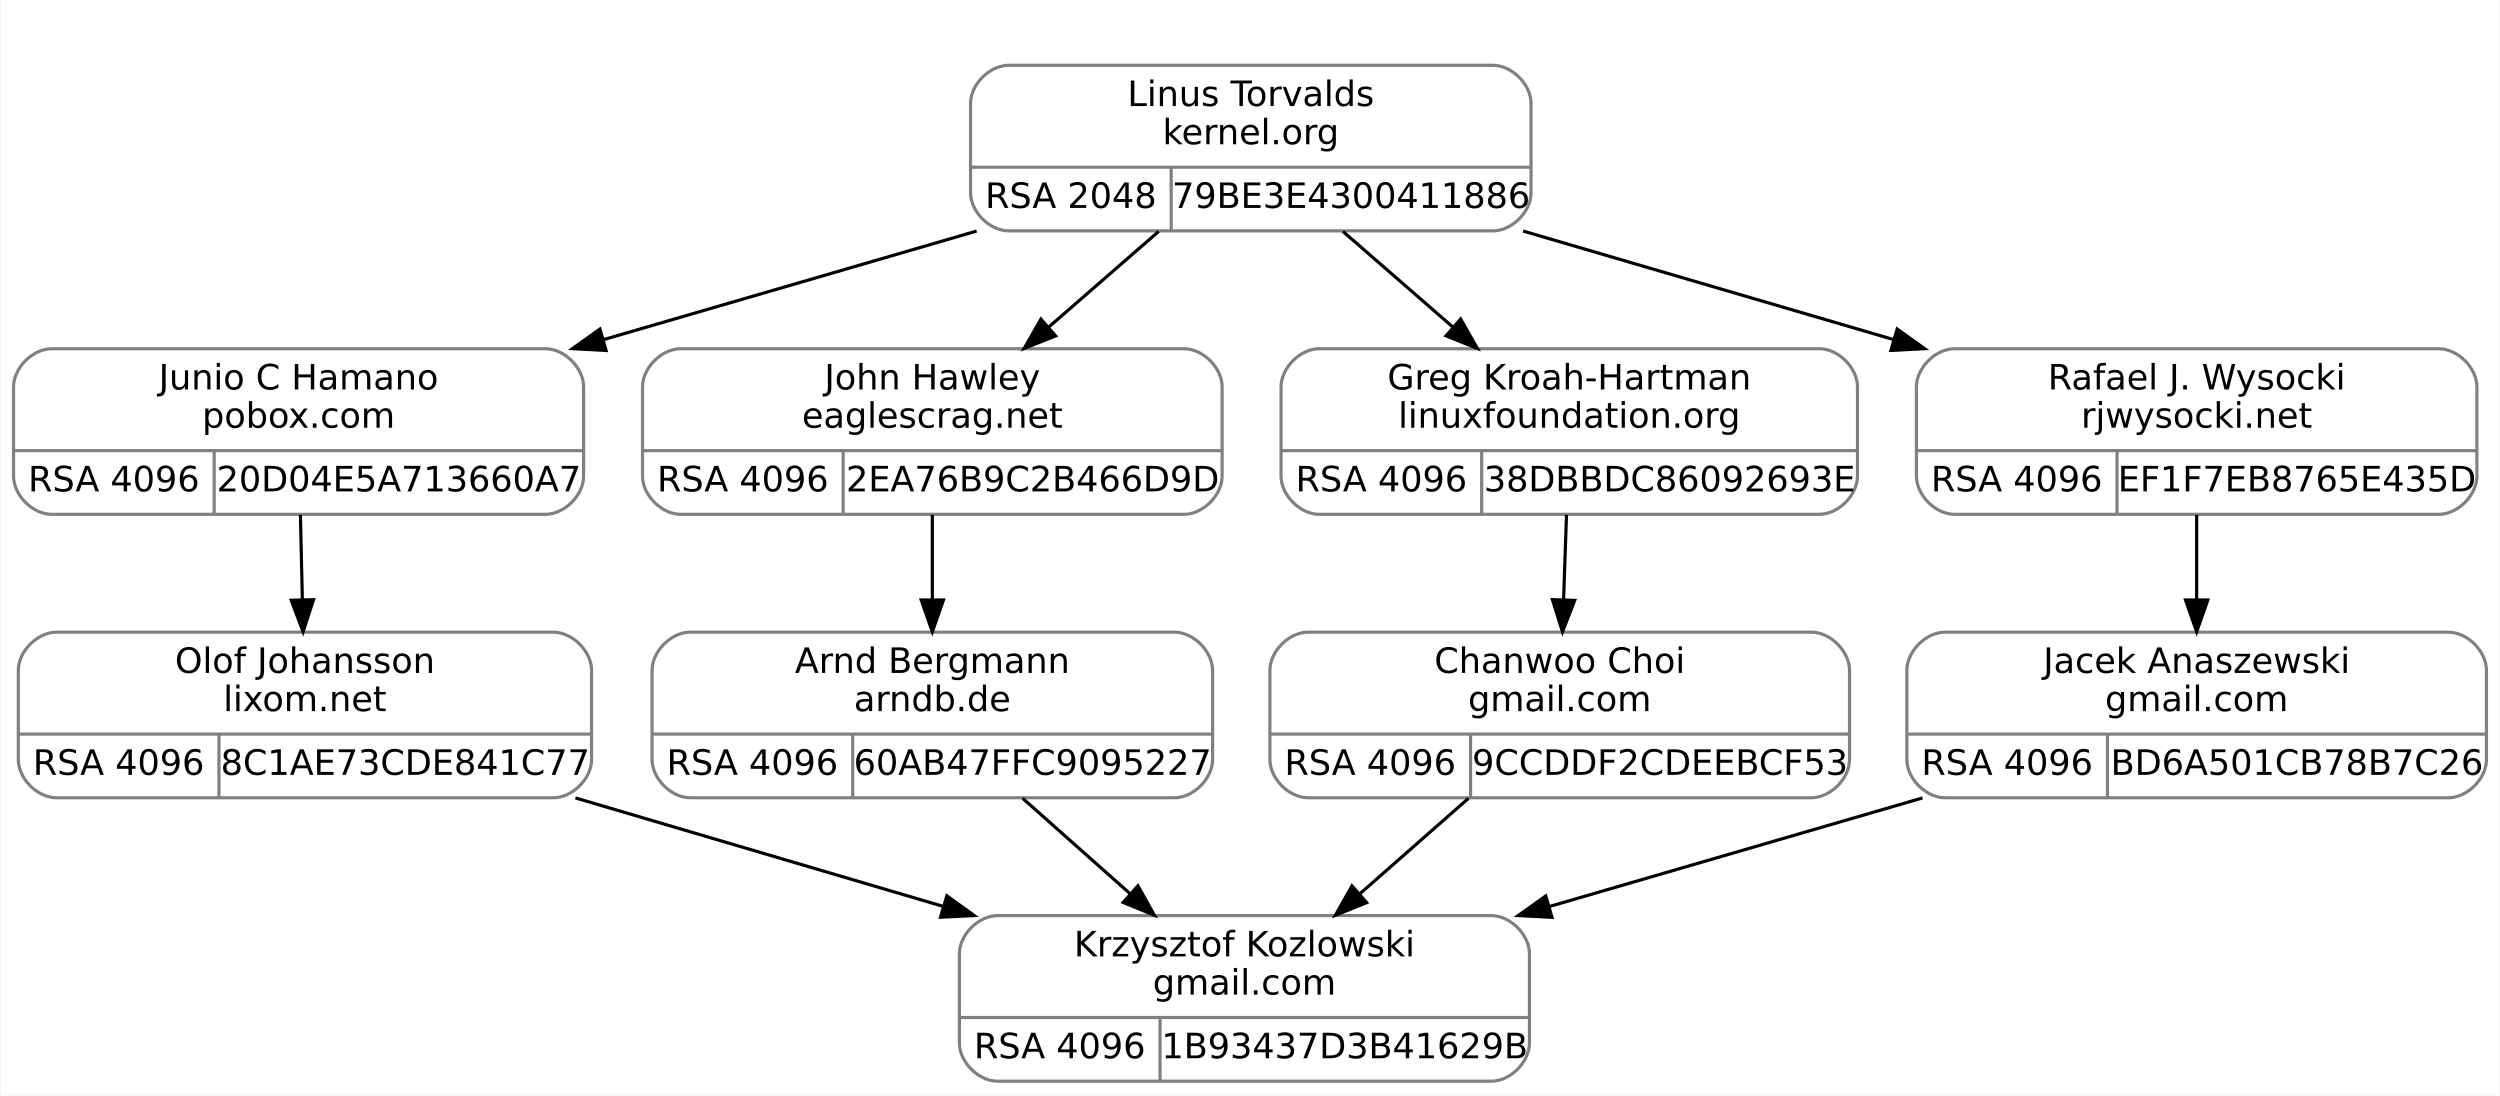
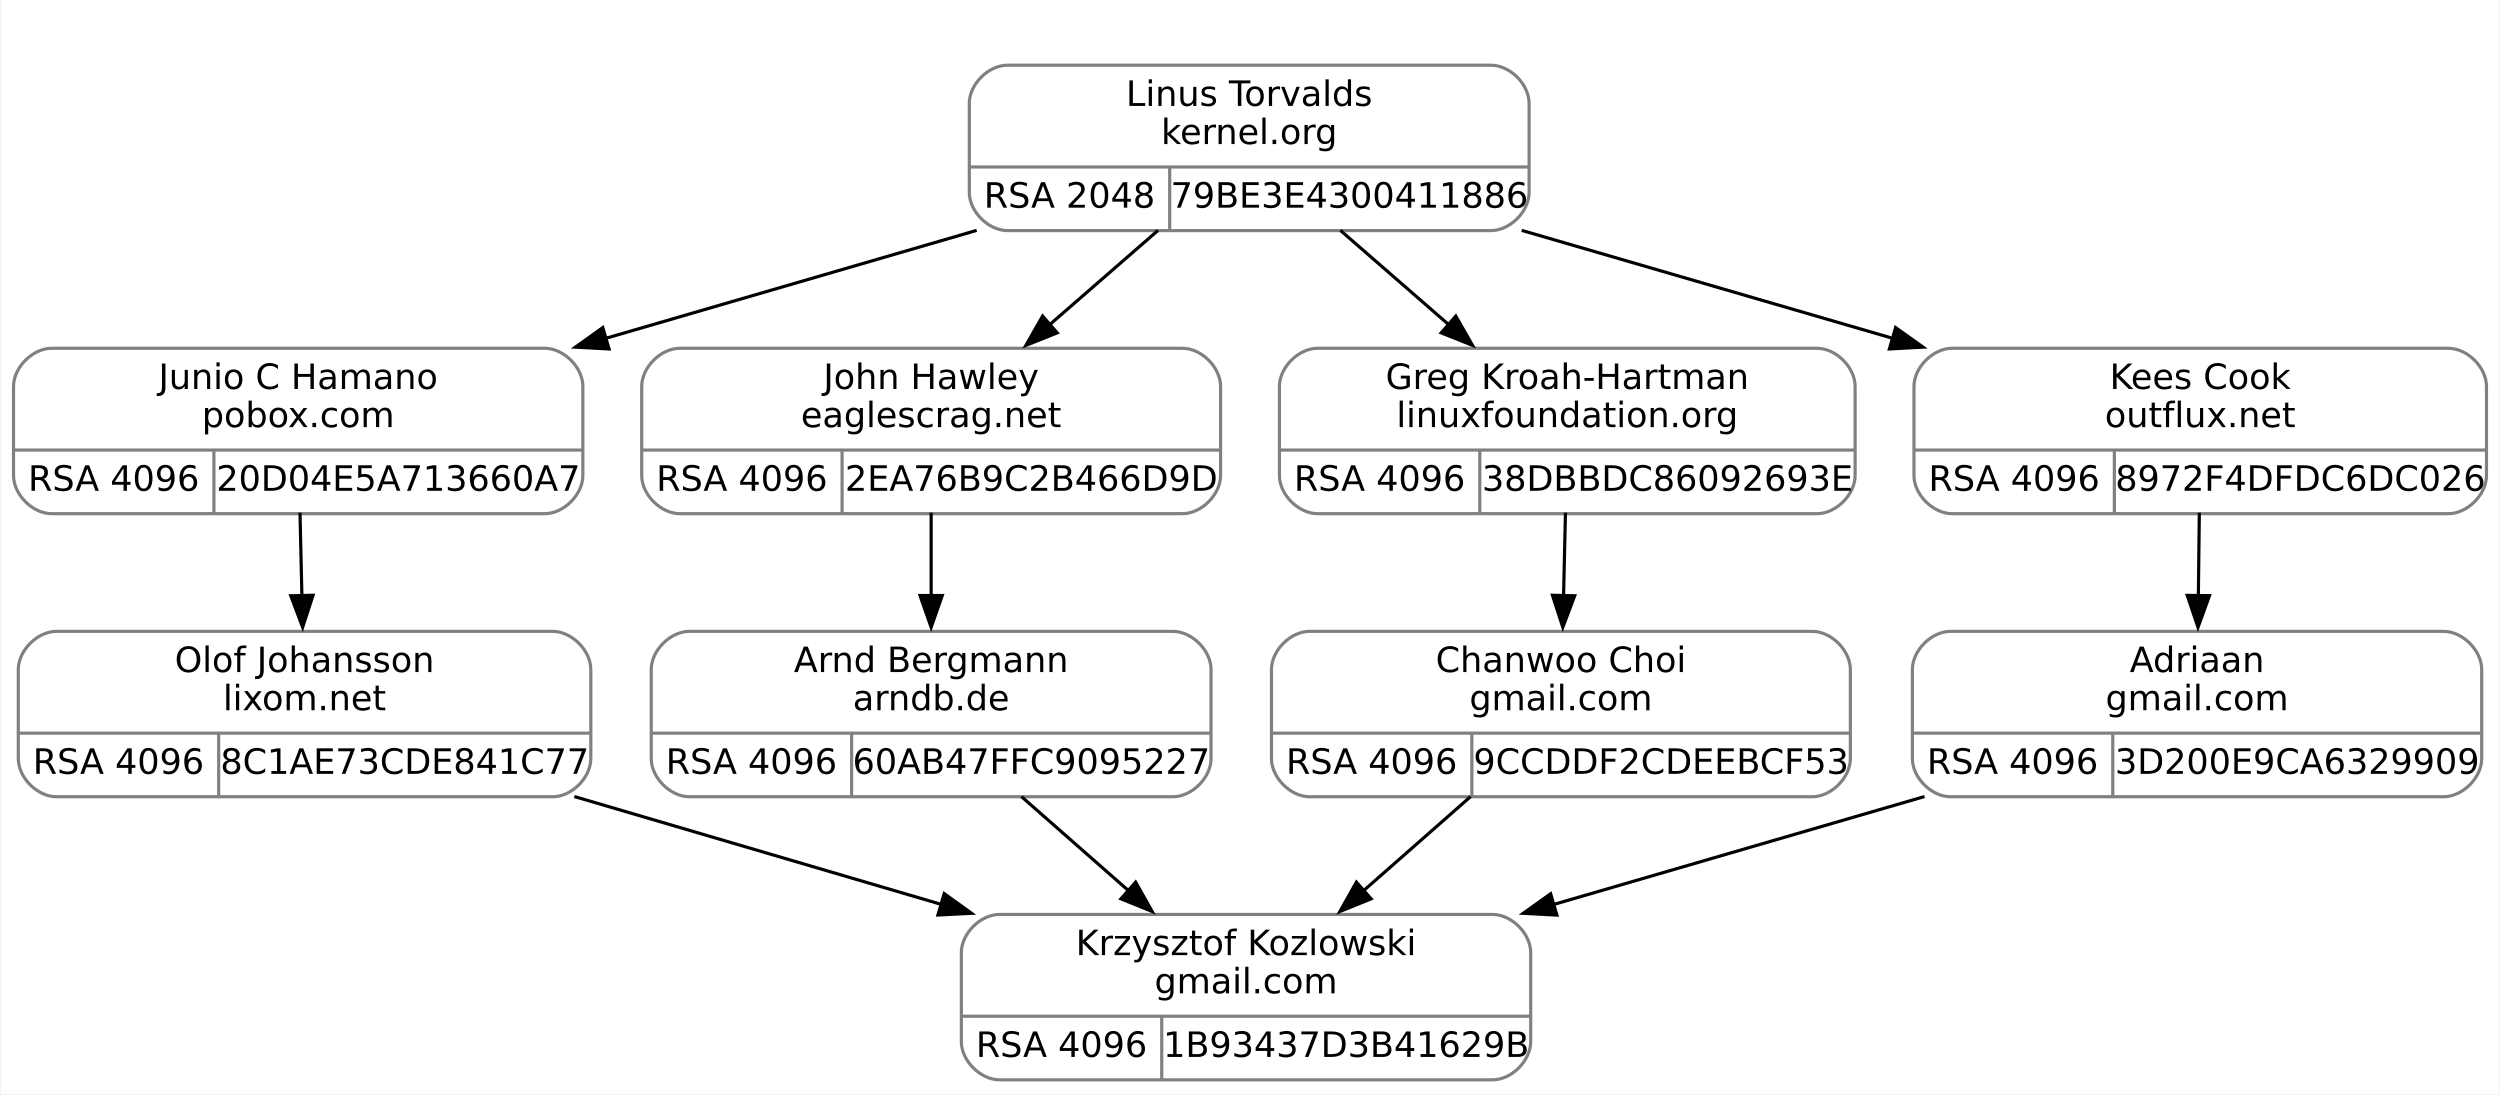
- <svg xmlns="http://www.w3.org/2000/svg" width="785pt" height="344pt" viewBox="0.00 0.00 784.50 344.00">
+ <svg xmlns="http://www.w3.org/2000/svg" width="786pt" height="344pt" viewBox="0.00 0.00 785.50 344.00">
  <g id="graph0" class="graph" transform="scale(1 1) rotate(0) translate(4 340)">
-     <polygon fill="white" stroke="transparent" points="-4,4 -4,-340 780.5,-340 780.5,4 -4,4" />
+     <polygon fill="white" stroke="none" points="-4,4 -4,-340 781.5,-340 781.5,4 -4,4" />
    <g id="clust1" class="cluster">
      <polygon fill="none" stroke="white" points="292.5,-259 292.5,-328 484.5,-328 484.5,-259 292.5,-259" />
    </g>
    <g id="node1" class="node">
      <path fill="none" stroke="gray" d="M12,-178.5C12,-178.5 167,-178.5 167,-178.5 173,-178.5 179,-184.5 179,-190.5 179,-190.5 179,-218.5 179,-218.5 179,-224.5 173,-230.5 167,-230.5 167,-230.5 12,-230.5 12,-230.5 6,-230.5 0,-224.5 0,-218.5 0,-218.5 0,-190.5 0,-190.5 0,-184.5 6,-178.5 12,-178.5" />
      <text text-anchor="middle" x="89.5" y="-217.7" font-family="droid sans,dejavu sans,helvetica" font-size="11.00">Junio C Hamano</text>
      <text text-anchor="middle" x="89.5" y="-205.7" font-family="droid sans,dejavu sans,helvetica" font-size="11.00">pobox.com</text>
-       <polyline fill="none" stroke="gray" points="0,-198.5 179,-198.5 " />
+       <polyline fill="none" stroke="gray" points="0,-198.5 179,-198.5" />
      <text text-anchor="middle" x="31.5" y="-185.7" font-family="droid sans,dejavu sans,helvetica" font-size="11.00">RSA 4096</text>
-       <polyline fill="none" stroke="gray" points="63,-178.5 63,-198.5 " />
+       <polyline fill="none" stroke="gray" points="63,-178.5 63,-198.5" />
      <text text-anchor="middle" x="121" y="-185.7" font-family="droid sans,dejavu sans,helvetica" font-size="11.00">20D04E5A713660A7</text>
    </g>
    <g id="node3" class="node">
      <path fill="none" stroke="gray" d="M13.5,-89.5C13.5,-89.5 169.5,-89.5 169.5,-89.5 175.5,-89.5 181.5,-95.5 181.5,-101.5 181.5,-101.5 181.5,-129.5 181.5,-129.5 181.5,-135.5 175.5,-141.5 169.5,-141.5 169.5,-141.5 13.5,-141.5 13.5,-141.5 7.5,-141.5 1.5,-135.5 1.5,-129.5 1.5,-129.5 1.5,-101.5 1.5,-101.5 1.5,-95.5 7.5,-89.5 13.5,-89.5" />
      <text text-anchor="middle" x="91.5" y="-128.7" font-family="droid sans,dejavu sans,helvetica" font-size="11.00">Olof Johansson</text>
      <text text-anchor="middle" x="91.5" y="-116.7" font-family="droid sans,dejavu sans,helvetica" font-size="11.00">lixom.net</text>
-       <polyline fill="none" stroke="gray" points="1.5,-109.5 181.5,-109.5 " />
+       <polyline fill="none" stroke="gray" points="1.5,-109.5 181.5,-109.5" />
      <text text-anchor="middle" x="33" y="-96.7" font-family="droid sans,dejavu sans,helvetica" font-size="11.00">RSA 4096</text>
-       <polyline fill="none" stroke="gray" points="64.5,-89.5 64.5,-109.5 " />
+       <polyline fill="none" stroke="gray" points="64.5,-89.5 64.5,-109.5" />
      <text text-anchor="middle" x="123" y="-96.7" font-family="droid sans,dejavu sans,helvetica" font-size="11.00">8C1AE73CDE841C77</text>
    </g>
    <g id="edge2" class="edge">
-       <path fill="none" stroke="black" d="M90.08,-178.34C90.27,-170.04 90.48,-160.65 90.69,-151.75" />
-       <polygon fill="black" stroke="black" points="94.19,-151.69 90.92,-141.61 87.19,-151.52 94.19,-151.69" />
+       <path fill="none" stroke="black" d="M90.07,-178.8C90.26,-170.63 90.47,-161.36 90.67,-152.51" />
+       <polygon fill="black" stroke="black" points="94.17,-152.85 90.9,-142.77 87.17,-152.69 94.17,-152.85" />
    </g>
    <g id="node2" class="node">
      <path fill="none" stroke="gray" d="M312.5,-267.5C312.5,-267.5 464.5,-267.5 464.5,-267.5 470.5,-267.5 476.5,-273.5 476.5,-279.5 476.5,-279.5 476.5,-307.5 476.5,-307.5 476.5,-313.5 470.5,-319.5 464.5,-319.5 464.5,-319.5 312.5,-319.5 312.5,-319.5 306.5,-319.5 300.5,-313.5 300.5,-307.5 300.5,-307.5 300.5,-279.5 300.5,-279.5 300.5,-273.5 306.5,-267.5 312.5,-267.5" />
      <text text-anchor="middle" x="388.5" y="-306.7" font-family="droid sans,dejavu sans,helvetica" font-size="11.00">Linus Torvalds</text>
      <text text-anchor="middle" x="388.5" y="-294.7" font-family="droid sans,dejavu sans,helvetica" font-size="11.00">kernel.org</text>
-       <polyline fill="none" stroke="gray" points="300.5,-287.5 476.5,-287.5 " />
+       <polyline fill="none" stroke="gray" points="300.5,-287.5 476.5,-287.5" />
      <text text-anchor="middle" x="332" y="-274.7" font-family="droid sans,dejavu sans,helvetica" font-size="11.00">RSA 2048</text>
-       <polyline fill="none" stroke="gray" points="363.5,-267.5 363.5,-287.5 " />
+       <polyline fill="none" stroke="gray" points="363.5,-267.5 363.5,-287.5" />
      <text text-anchor="middle" x="420" y="-274.7" font-family="droid sans,dejavu sans,helvetica" font-size="11.00">79BE3E4300411886</text>
    </g>
    <g id="edge1" class="edge">
-       <path fill="none" stroke="black" d="M302.42,-267.45C265.83,-256.81 223.03,-244.35 185.44,-233.41" />
-       <polygon fill="black" stroke="black" points="186.07,-229.95 175.49,-230.52 184.12,-236.68 186.07,-229.95" />
+       <path fill="none" stroke="black" d="M302.82,-267.57C266.38,-256.97 223.71,-244.55 186.16,-233.62" />
+       <polygon fill="black" stroke="black" points="187.23,-230.29 176.65,-230.86 185.27,-237.01 187.23,-230.29" />
    </g>
    <g id="node5" class="node">
      <path fill="none" stroke="gray" d="M209.5,-178.5C209.5,-178.5 367.5,-178.5 367.5,-178.5 373.5,-178.5 379.5,-184.5 379.5,-190.5 379.5,-190.5 379.5,-218.5 379.5,-218.5 379.5,-224.5 373.5,-230.5 367.5,-230.5 367.5,-230.5 209.5,-230.5 209.5,-230.5 203.5,-230.5 197.5,-224.5 197.5,-218.5 197.5,-218.5 197.5,-190.5 197.5,-190.5 197.5,-184.5 203.5,-178.5 209.5,-178.5" />
      <text text-anchor="middle" x="288.5" y="-217.7" font-family="droid sans,dejavu sans,helvetica" font-size="11.00">John Hawley</text>
      <text text-anchor="middle" x="288.5" y="-205.7" font-family="droid sans,dejavu sans,helvetica" font-size="11.00">eaglescrag.net</text>
-       <polyline fill="none" stroke="gray" points="197.5,-198.5 379.5,-198.5 " />
+       <polyline fill="none" stroke="gray" points="197.5,-198.5 379.5,-198.5" />
      <text text-anchor="middle" x="229" y="-185.7" font-family="droid sans,dejavu sans,helvetica" font-size="11.00">RSA 4096</text>
-       <polyline fill="none" stroke="gray" points="260.5,-178.5 260.5,-198.5 " />
+       <polyline fill="none" stroke="gray" points="260.5,-178.5 260.5,-198.5" />
      <text text-anchor="middle" x="320" y="-185.7" font-family="droid sans,dejavu sans,helvetica" font-size="11.00">2EA76B9C2B466D9D</text>
    </g>
    <g id="edge4" class="edge">
-       <path fill="none" stroke="black" d="M359.58,-267.34C348.8,-257.96 336.42,-247.19 325.04,-237.29" />
-       <polygon fill="black" stroke="black" points="327.2,-234.53 317.36,-230.61 322.61,-239.81 327.2,-234.53" />
+       <path fill="none" stroke="black" d="M359.84,-267.57C349.17,-258.29 336.91,-247.61 325.59,-237.77" />
+       <polygon fill="black" stroke="black" points="328.14,-235.35 318.3,-231.43 323.55,-240.63 328.14,-235.35" />
    </g>
    <g id="node7" class="node">
      <path fill="none" stroke="gray" d="M410,-178.5C410,-178.5 567,-178.5 567,-178.5 573,-178.5 579,-184.5 579,-190.5 579,-190.5 579,-218.5 579,-218.5 579,-224.5 573,-230.5 567,-230.5 567,-230.5 410,-230.5 410,-230.5 404,-230.5 398,-224.5 398,-218.5 398,-218.5 398,-190.5 398,-190.5 398,-184.5 404,-178.5 410,-178.5" />
      <text text-anchor="middle" x="488.5" y="-217.7" font-family="droid sans,dejavu sans,helvetica" font-size="11.00">Greg Kroah-Hartman</text>
      <text text-anchor="middle" x="488.5" y="-205.7" font-family="droid sans,dejavu sans,helvetica" font-size="11.00">linuxfoundation.org</text>
-       <polyline fill="none" stroke="gray" points="398,-198.5 579,-198.5 " />
+       <polyline fill="none" stroke="gray" points="398,-198.5 579,-198.5" />
      <text text-anchor="middle" x="429.5" y="-185.7" font-family="droid sans,dejavu sans,helvetica" font-size="11.00">RSA 4096</text>
-       <polyline fill="none" stroke="gray" points="461,-178.5 461,-198.5 " />
+       <polyline fill="none" stroke="gray" points="461,-178.5 461,-198.5" />
      <text text-anchor="middle" x="520" y="-185.7" font-family="droid sans,dejavu sans,helvetica" font-size="11.00">38DBBDC86092693E</text>
    </g>
    <g id="edge7" class="edge">
-       <path fill="none" stroke="black" d="M417.42,-267.34C428.2,-257.96 440.58,-247.19 451.96,-237.29" />
-       <polygon fill="black" stroke="black" points="454.39,-239.81 459.64,-230.61 449.8,-234.53 454.39,-239.81" />
+       <path fill="none" stroke="black" d="M417.16,-267.57C427.83,-258.29 440.09,-247.61 451.41,-237.77" />
+       <polygon fill="black" stroke="black" points="453.45,-240.63 458.7,-231.43 448.86,-235.35 453.45,-240.63" />
    </g>
    <g id="node9" class="node">
-       <path fill="none" stroke="gray" d="M609.5,-178.5C609.5,-178.5 761.5,-178.5 761.5,-178.5 767.5,-178.5 773.5,-184.5 773.5,-190.5 773.5,-190.5 773.5,-218.5 773.5,-218.5 773.5,-224.5 767.5,-230.5 761.5,-230.5 761.5,-230.5 609.5,-230.5 609.5,-230.5 603.5,-230.5 597.5,-224.5 597.5,-218.5 597.5,-218.5 597.5,-190.5 597.5,-190.5 597.5,-184.5 603.5,-178.5 609.5,-178.5" />
-       <text text-anchor="middle" x="685.5" y="-217.7" font-family="droid sans,dejavu sans,helvetica" font-size="11.00">Rafael J. Wysocki</text>
-       <text text-anchor="middle" x="685.5" y="-205.7" font-family="droid sans,dejavu sans,helvetica" font-size="11.00">rjwysocki.net</text>
-       <polyline fill="none" stroke="gray" points="597.5,-198.5 773.5,-198.5 " />
+       <path fill="none" stroke="gray" d="M609.5,-178.5C609.5,-178.5 765.5,-178.5 765.5,-178.5 771.5,-178.5 777.5,-184.5 777.5,-190.5 777.5,-190.5 777.5,-218.5 777.5,-218.5 777.5,-224.5 771.5,-230.5 765.5,-230.5 765.5,-230.5 609.5,-230.5 609.5,-230.5 603.5,-230.5 597.5,-224.5 597.5,-218.5 597.5,-218.5 597.5,-190.5 597.5,-190.5 597.5,-184.5 603.5,-178.5 609.5,-178.5" />
+       <text text-anchor="middle" x="687.5" y="-217.7" font-family="droid sans,dejavu sans,helvetica" font-size="11.00">Kees Cook</text>
+       <text text-anchor="middle" x="687.5" y="-205.7" font-family="droid sans,dejavu sans,helvetica" font-size="11.00">outflux.net</text>
+       <polyline fill="none" stroke="gray" points="597.5,-198.5 777.5,-198.5" />
      <text text-anchor="middle" x="629" y="-185.7" font-family="droid sans,dejavu sans,helvetica" font-size="11.00">RSA 4096</text>
-       <polyline fill="none" stroke="gray" points="660.5,-178.5 660.5,-198.5 " />
-       <text text-anchor="middle" x="717" y="-185.7" font-family="droid sans,dejavu sans,helvetica" font-size="11.00">EF1F7EB8765E435D</text>
+       <polyline fill="none" stroke="gray" points="660.5,-178.5 660.5,-198.5" />
+       <text text-anchor="middle" x="719" y="-185.7" font-family="droid sans,dejavu sans,helvetica" font-size="11.00">8972F4DFDC6DC026</text>
    </g>
    <g id="edge10" class="edge">
-       <path fill="none" stroke="black" d="M474.01,-267.45C510.34,-256.81 552.86,-244.35 590.2,-233.41" />
-       <polygon fill="black" stroke="black" points="591.47,-236.69 600.08,-230.52 589.5,-229.97 591.47,-236.69" />
+       <path fill="none" stroke="black" d="M474.18,-267.57C510.62,-256.97 553.29,-244.55 590.84,-233.62" />
+       <polygon fill="black" stroke="black" points="591.73,-237.01 600.35,-230.86 589.77,-230.29 591.73,-237.01" />
    </g>
    <g id="node4" class="node">
-       <path fill="none" stroke="gray" d="M309,-0.5C309,-0.5 464,-0.5 464,-0.5 470,-0.5 476,-6.5 476,-12.5 476,-12.5 476,-40.5 476,-40.5 476,-46.5 470,-52.5 464,-52.5 464,-52.5 309,-52.5 309,-52.5 303,-52.5 297,-46.5 297,-40.5 297,-40.5 297,-12.5 297,-12.5 297,-6.5 303,-0.5 309,-0.5" />
-       <text text-anchor="middle" x="386.5" y="-39.7" font-family="droid sans,dejavu sans,helvetica" font-size="11.00">Krzysztof Kozlowski</text>
-       <text text-anchor="middle" x="386.5" y="-27.7" font-family="droid sans,dejavu sans,helvetica" font-size="11.00">gmail.com</text>
-       <polyline fill="none" stroke="gray" points="297,-20.5 476,-20.5 " />
-       <text text-anchor="middle" x="328.5" y="-7.7" font-family="droid sans,dejavu sans,helvetica" font-size="11.00">RSA 4096</text>
-       <polyline fill="none" stroke="gray" points="360,-0.5 360,-20.5 " />
-       <text text-anchor="middle" x="418" y="-7.7" font-family="droid sans,dejavu sans,helvetica" font-size="11.00">1B93437D3B41629B</text>
+       <path fill="none" stroke="gray" d="M310,-0.5C310,-0.5 465,-0.5 465,-0.5 471,-0.5 477,-6.5 477,-12.5 477,-12.5 477,-40.5 477,-40.5 477,-46.5 471,-52.5 465,-52.5 465,-52.5 310,-52.5 310,-52.5 304,-52.5 298,-46.5 298,-40.5 298,-40.5 298,-12.5 298,-12.5 298,-6.5 304,-0.5 310,-0.5" />
+       <text text-anchor="middle" x="387.5" y="-39.7" font-family="droid sans,dejavu sans,helvetica" font-size="11.00">Krzysztof Kozlowski</text>
+       <text text-anchor="middle" x="387.5" y="-27.7" font-family="droid sans,dejavu sans,helvetica" font-size="11.00">gmail.com</text>
+       <polyline fill="none" stroke="gray" points="298,-20.5 477,-20.5" />
+       <text text-anchor="middle" x="329.5" y="-7.7" font-family="droid sans,dejavu sans,helvetica" font-size="11.00">RSA 4096</text>
+       <polyline fill="none" stroke="gray" points="361,-0.5 361,-20.5" />
+       <text text-anchor="middle" x="419" y="-7.7" font-family="droid sans,dejavu sans,helvetica" font-size="11.00">1B93437D3B41629B</text>
    </g>
    <g id="edge3" class="edge">
-       <path fill="none" stroke="black" d="M176.43,-89.45C212.52,-78.81 254.75,-66.35 291.85,-55.41" />
-       <polygon fill="black" stroke="black" points="293.06,-58.71 301.66,-52.52 291.08,-51.99 293.06,-58.71" />
+       <path fill="none" stroke="black" d="M176.32,-89.57C212.39,-78.97 254.63,-66.55 291.81,-55.62" />
+       <polygon fill="black" stroke="black" points="292.61,-59.04 301.21,-52.86 290.63,-52.32 292.61,-59.04" />
    </g>
    <g id="node6" class="node">
      <path fill="none" stroke="gray" d="M212.5,-89.5C212.5,-89.5 364.5,-89.5 364.5,-89.5 370.5,-89.5 376.5,-95.5 376.5,-101.5 376.5,-101.5 376.5,-129.5 376.5,-129.5 376.5,-135.5 370.5,-141.5 364.5,-141.5 364.5,-141.5 212.5,-141.5 212.5,-141.5 206.5,-141.5 200.5,-135.5 200.5,-129.5 200.5,-129.5 200.5,-101.5 200.5,-101.5 200.5,-95.5 206.5,-89.5 212.5,-89.5" />
      <text text-anchor="middle" x="288.5" y="-128.7" font-family="droid sans,dejavu sans,helvetica" font-size="11.00">Arnd Bergmann</text>
      <text text-anchor="middle" x="288.5" y="-116.7" font-family="droid sans,dejavu sans,helvetica" font-size="11.00">arndb.de</text>
-       <polyline fill="none" stroke="gray" points="200.5,-109.5 376.5,-109.5 " />
+       <polyline fill="none" stroke="gray" points="200.5,-109.5 376.5,-109.5" />
      <text text-anchor="middle" x="232" y="-96.7" font-family="droid sans,dejavu sans,helvetica" font-size="11.00">RSA 4096</text>
-       <polyline fill="none" stroke="gray" points="263.5,-89.5 263.5,-109.5 " />
+       <polyline fill="none" stroke="gray" points="263.5,-89.5 263.5,-109.5" />
      <text text-anchor="middle" x="320" y="-96.7" font-family="droid sans,dejavu sans,helvetica" font-size="11.00">60AB47FFC9095227</text>
    </g>
    <g id="edge5" class="edge">
-       <path fill="none" stroke="black" d="M288.5,-178.34C288.5,-170.04 288.5,-160.65 288.5,-151.75" />
-       <polygon fill="black" stroke="black" points="292,-151.61 288.5,-141.61 285,-151.61 292,-151.61" />
+       <path fill="none" stroke="black" d="M288.5,-178.8C288.5,-170.63 288.5,-161.36 288.5,-152.51" />
+       <polygon fill="black" stroke="black" points="292,-152.77 288.5,-142.77 285,-152.77 292,-152.77" />
    </g>
    <g id="edge6" class="edge">
-       <path fill="none" stroke="black" d="M316.85,-89.34C327.41,-79.96 339.54,-69.19 350.69,-59.29" />
-       <polygon fill="black" stroke="black" points="353.06,-61.86 358.22,-52.61 348.42,-56.63 353.06,-61.86" />
+       <path fill="none" stroke="black" d="M316.87,-89.57C327.43,-80.29 339.58,-69.61 350.78,-59.77" />
+       <polygon fill="black" stroke="black" points="352.79,-62.66 357.99,-53.43 348.17,-57.41 352.79,-62.66" />
    </g>
    <g id="node8" class="node">
-       <path fill="none" stroke="gray" d="M406.5,-89.5C406.5,-89.5 564.5,-89.5 564.5,-89.5 570.5,-89.5 576.5,-95.5 576.5,-101.5 576.5,-101.5 576.5,-129.5 576.5,-129.5 576.5,-135.5 570.5,-141.5 564.5,-141.5 564.5,-141.5 406.5,-141.5 406.5,-141.5 400.5,-141.5 394.5,-135.5 394.5,-129.5 394.5,-129.5 394.5,-101.5 394.5,-101.5 394.5,-95.5 400.5,-89.5 406.5,-89.5" />
-       <text text-anchor="middle" x="485.5" y="-128.7" font-family="droid sans,dejavu sans,helvetica" font-size="11.00">Chanwoo Choi</text>
-       <text text-anchor="middle" x="485.5" y="-116.7" font-family="droid sans,dejavu sans,helvetica" font-size="11.00">gmail.com</text>
-       <polyline fill="none" stroke="gray" points="394.5,-109.5 576.5,-109.5 " />
-       <text text-anchor="middle" x="426" y="-96.7" font-family="droid sans,dejavu sans,helvetica" font-size="11.00">RSA 4096</text>
-       <polyline fill="none" stroke="gray" points="457.5,-89.5 457.5,-109.5 " />
-       <text text-anchor="middle" x="517" y="-96.7" font-family="droid sans,dejavu sans,helvetica" font-size="11.00">9CCDDF2CDEEBCF53</text>
+       <path fill="none" stroke="gray" d="M407.5,-89.5C407.5,-89.5 565.5,-89.5 565.5,-89.5 571.5,-89.5 577.5,-95.5 577.5,-101.5 577.5,-101.5 577.5,-129.5 577.5,-129.5 577.5,-135.5 571.5,-141.5 565.5,-141.5 565.5,-141.5 407.5,-141.5 407.5,-141.5 401.5,-141.5 395.5,-135.5 395.5,-129.5 395.5,-129.5 395.5,-101.5 395.5,-101.5 395.5,-95.5 401.5,-89.5 407.5,-89.5" />
+       <text text-anchor="middle" x="486.5" y="-128.7" font-family="droid sans,dejavu sans,helvetica" font-size="11.00">Chanwoo Choi</text>
+       <text text-anchor="middle" x="486.5" y="-116.7" font-family="droid sans,dejavu sans,helvetica" font-size="11.00">gmail.com</text>
+       <polyline fill="none" stroke="gray" points="395.5,-109.5 577.5,-109.5" />
+       <text text-anchor="middle" x="427" y="-96.7" font-family="droid sans,dejavu sans,helvetica" font-size="11.00">RSA 4096</text>
+       <polyline fill="none" stroke="gray" points="458.5,-89.5 458.5,-109.5" />
+       <text text-anchor="middle" x="518" y="-96.7" font-family="droid sans,dejavu sans,helvetica" font-size="11.00">9CCDDF2CDEEBCF53</text>
    </g>
    <g id="edge8" class="edge">
-       <path fill="none" stroke="black" d="M487.63,-178.34C487.35,-170.04 487.02,-160.65 486.72,-151.75" />
-       <polygon fill="black" stroke="black" points="490.21,-151.48 486.37,-141.61 483.21,-151.72 490.21,-151.48" />
+       <path fill="none" stroke="black" d="M487.93,-178.8C487.74,-170.63 487.53,-161.36 487.33,-152.51" />
+       <polygon fill="black" stroke="black" points="490.83,-152.69 487.1,-142.77 483.83,-152.85 490.83,-152.69" />
    </g>
    <g id="edge9" class="edge">
-       <path fill="none" stroke="black" d="M456.87,-89.34C446.19,-79.96 433.94,-69.19 422.68,-59.29" />
-       <polygon fill="black" stroke="black" points="424.89,-56.58 415.07,-52.61 420.27,-61.84 424.89,-56.58" />
+       <path fill="none" stroke="black" d="M458.13,-89.57C447.57,-80.29 435.42,-69.61 424.22,-59.77" />
+       <polygon fill="black" stroke="black" points="426.83,-57.41 417.01,-53.43 422.21,-62.66 426.83,-57.41" />
    </g>
    <g id="node10" class="node">
-       <path fill="none" stroke="gray" d="M606.5,-89.5C606.5,-89.5 764.5,-89.5 764.5,-89.5 770.5,-89.5 776.5,-95.5 776.5,-101.5 776.5,-101.5 776.5,-129.5 776.5,-129.5 776.5,-135.5 770.5,-141.5 764.5,-141.5 764.5,-141.5 606.5,-141.5 606.5,-141.5 600.5,-141.5 594.5,-135.5 594.5,-129.5 594.5,-129.5 594.5,-101.5 594.5,-101.5 594.5,-95.5 600.5,-89.5 606.5,-89.5" />
-       <text text-anchor="middle" x="685.5" y="-128.7" font-family="droid sans,dejavu sans,helvetica" font-size="11.00">Jacek Anaszewski</text>
-       <text text-anchor="middle" x="685.5" y="-116.7" font-family="droid sans,dejavu sans,helvetica" font-size="11.00">gmail.com</text>
-       <polyline fill="none" stroke="gray" points="594.5,-109.5 776.5,-109.5 " />
-       <text text-anchor="middle" x="626" y="-96.7" font-family="droid sans,dejavu sans,helvetica" font-size="11.00">RSA 4096</text>
-       <polyline fill="none" stroke="gray" points="657.5,-89.5 657.5,-109.5 " />
-       <text text-anchor="middle" x="717" y="-96.7" font-family="droid sans,dejavu sans,helvetica" font-size="11.00">BD6A501CB78B7C26</text>
+       <path fill="none" stroke="gray" d="M609,-89.5C609,-89.5 764,-89.5 764,-89.5 770,-89.5 776,-95.5 776,-101.5 776,-101.5 776,-129.5 776,-129.5 776,-135.5 770,-141.5 764,-141.5 764,-141.5 609,-141.5 609,-141.5 603,-141.5 597,-135.5 597,-129.5 597,-129.5 597,-101.5 597,-101.5 597,-95.5 603,-89.5 609,-89.5" />
+       <text text-anchor="middle" x="686.5" y="-128.7" font-family="droid sans,dejavu sans,helvetica" font-size="11.00">Adriaan</text>
+       <text text-anchor="middle" x="686.5" y="-116.7" font-family="droid sans,dejavu sans,helvetica" font-size="11.00">gmail.com</text>
+       <polyline fill="none" stroke="gray" points="597,-109.5 776,-109.5" />
+       <text text-anchor="middle" x="628.5" y="-96.7" font-family="droid sans,dejavu sans,helvetica" font-size="11.00">RSA 4096</text>
+       <polyline fill="none" stroke="gray" points="660,-89.5 660,-109.5" />
+       <text text-anchor="middle" x="718" y="-96.7" font-family="droid sans,dejavu sans,helvetica" font-size="11.00">3D200E9CA6329909</text>
    </g>
    <g id="edge11" class="edge">
-       <path fill="none" stroke="black" d="M685.5,-178.34C685.5,-170.04 685.5,-160.65 685.5,-151.75" />
-       <polygon fill="black" stroke="black" points="689,-151.61 685.5,-141.61 682,-151.61 689,-151.61" />
+       <path fill="none" stroke="black" d="M687.22,-178.8C687.12,-170.63 687.02,-161.36 686.91,-152.51" />
+       <polygon fill="black" stroke="black" points="690.42,-152.73 686.8,-142.77 683.42,-152.81 690.42,-152.73" />
    </g>
    <g id="edge12" class="edge">
-       <path fill="none" stroke="black" d="M599.42,-89.45C562.83,-78.81 520.03,-66.35 482.44,-55.41" />
-       <polygon fill="black" stroke="black" points="483.07,-51.95 472.49,-52.52 481.12,-58.68 483.07,-51.95" />
+       <path fill="none" stroke="black" d="M600.82,-89.57C564.38,-78.97 521.71,-66.55 484.16,-55.62" />
+       <polygon fill="black" stroke="black" points="485.23,-52.29 474.65,-52.86 483.27,-59.01 485.23,-52.29" />
    </g>
  </g>
</svg>
